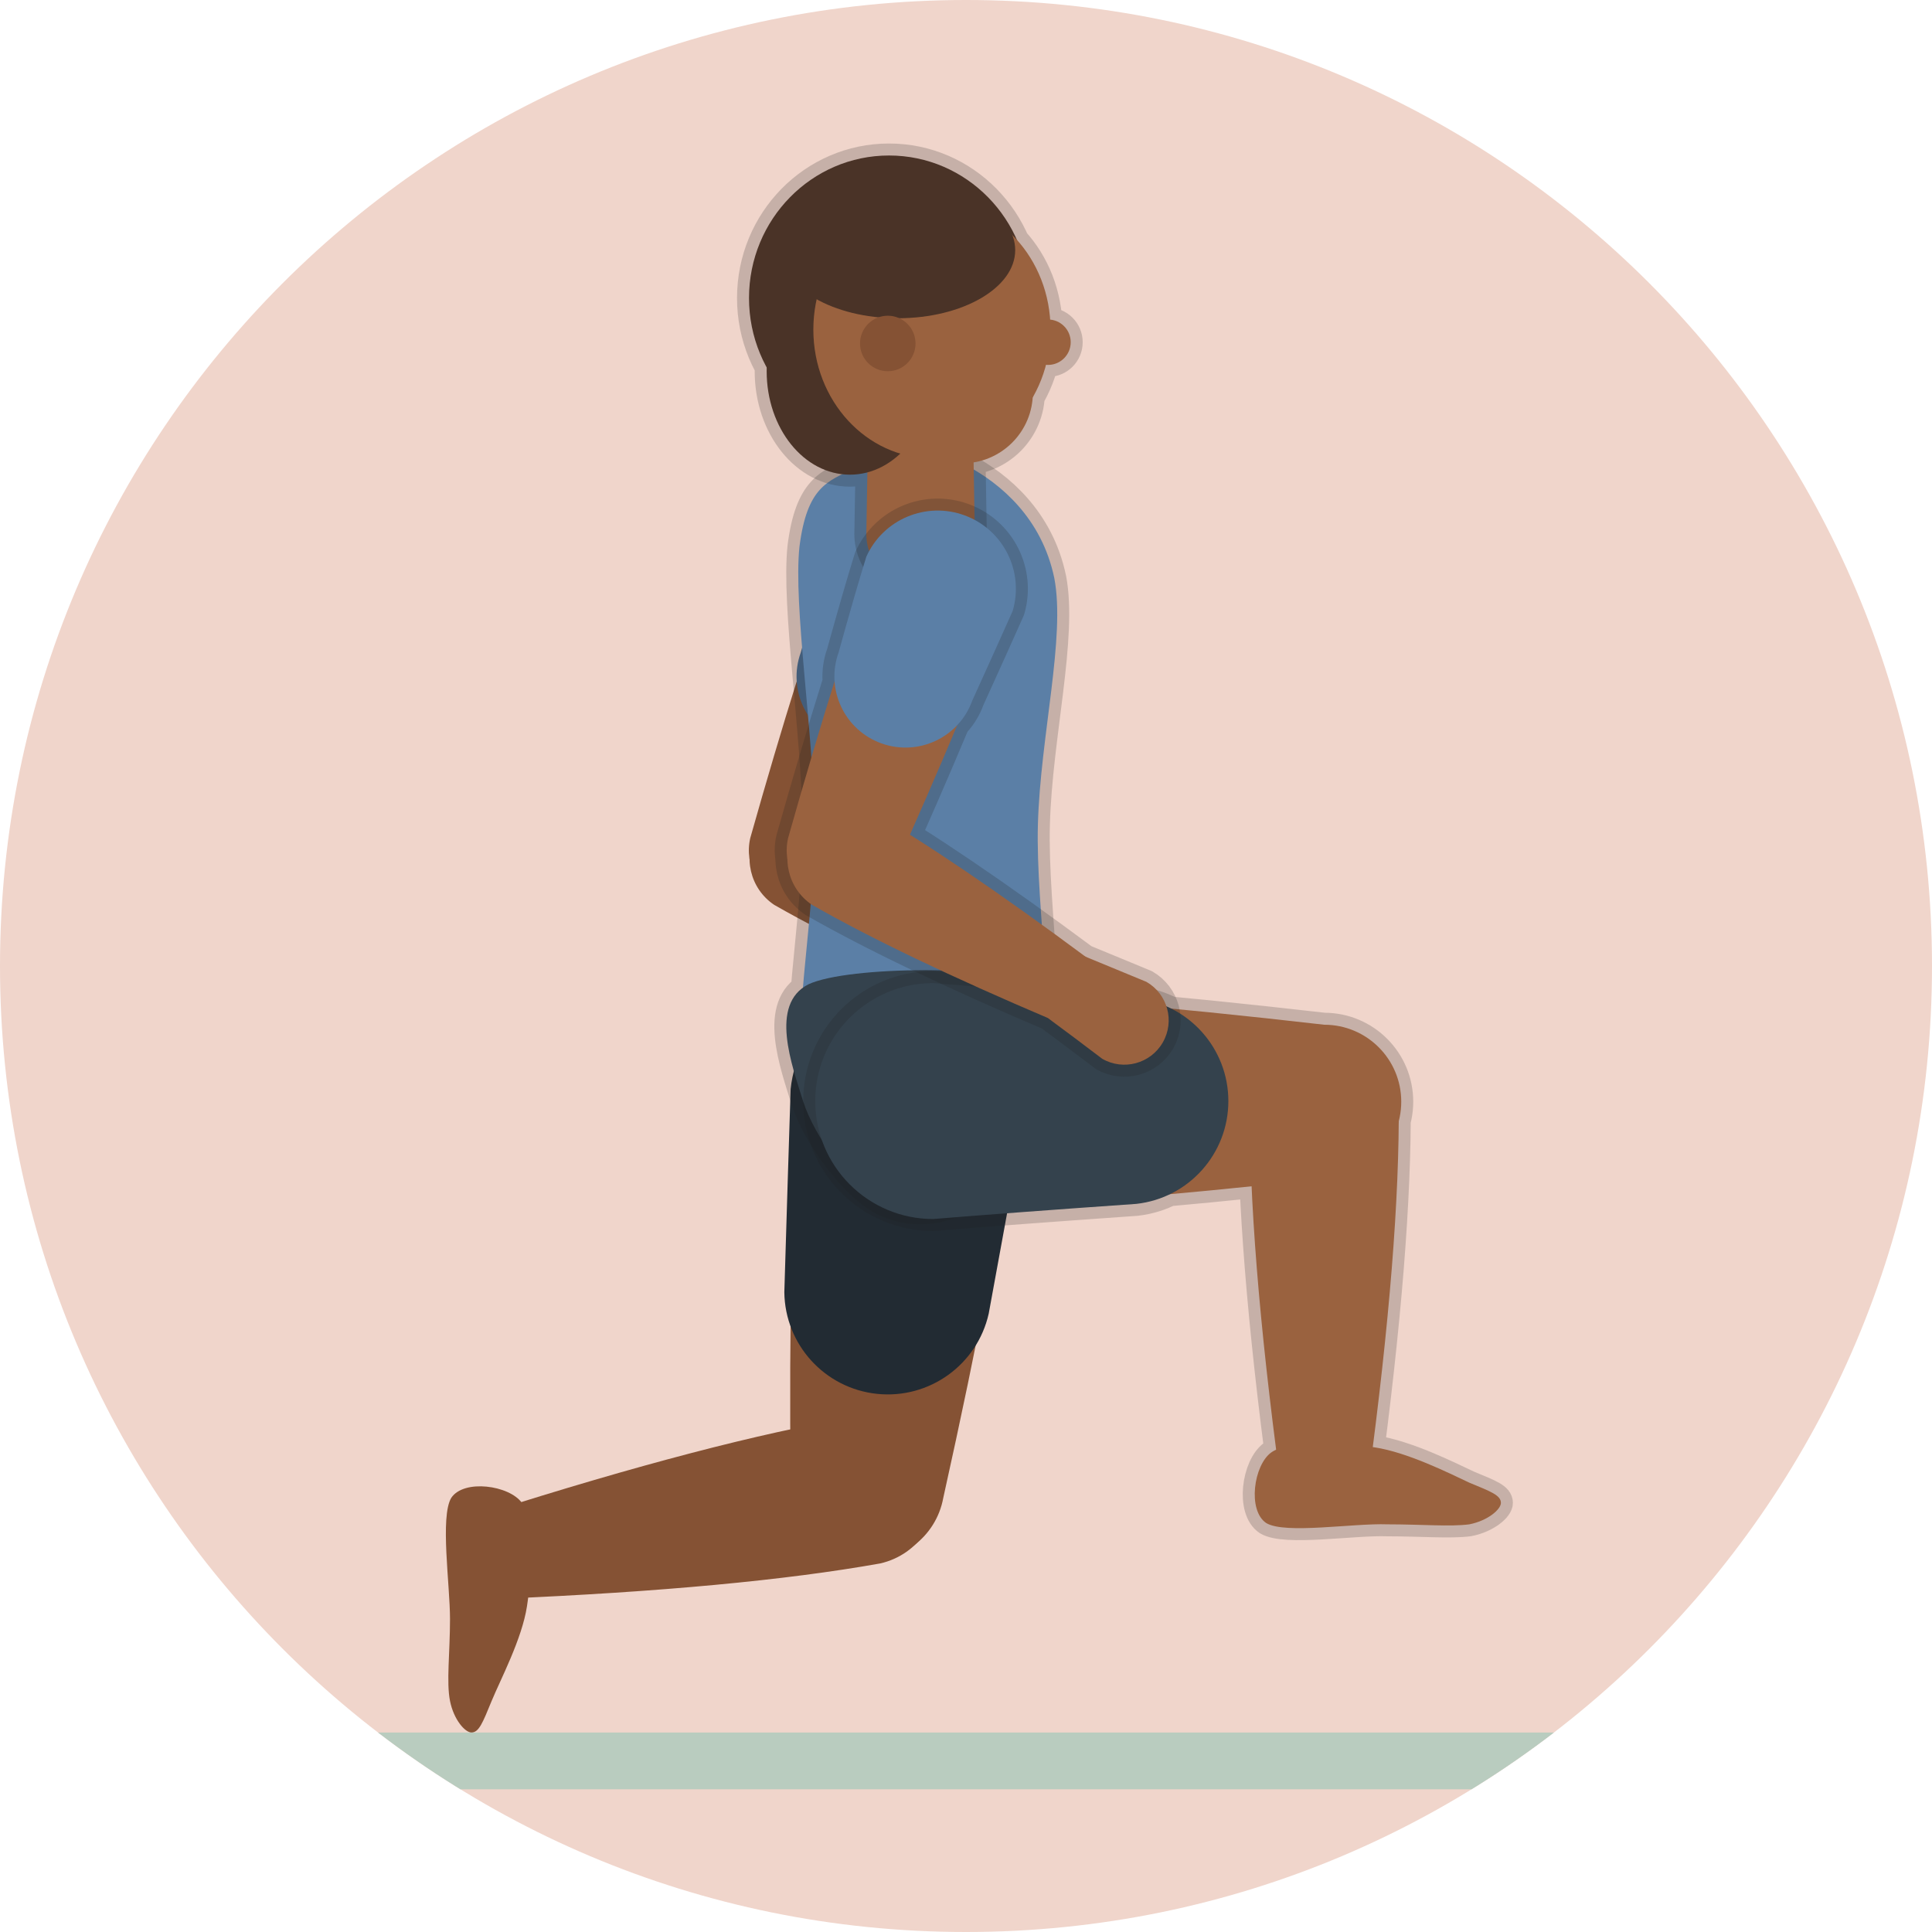
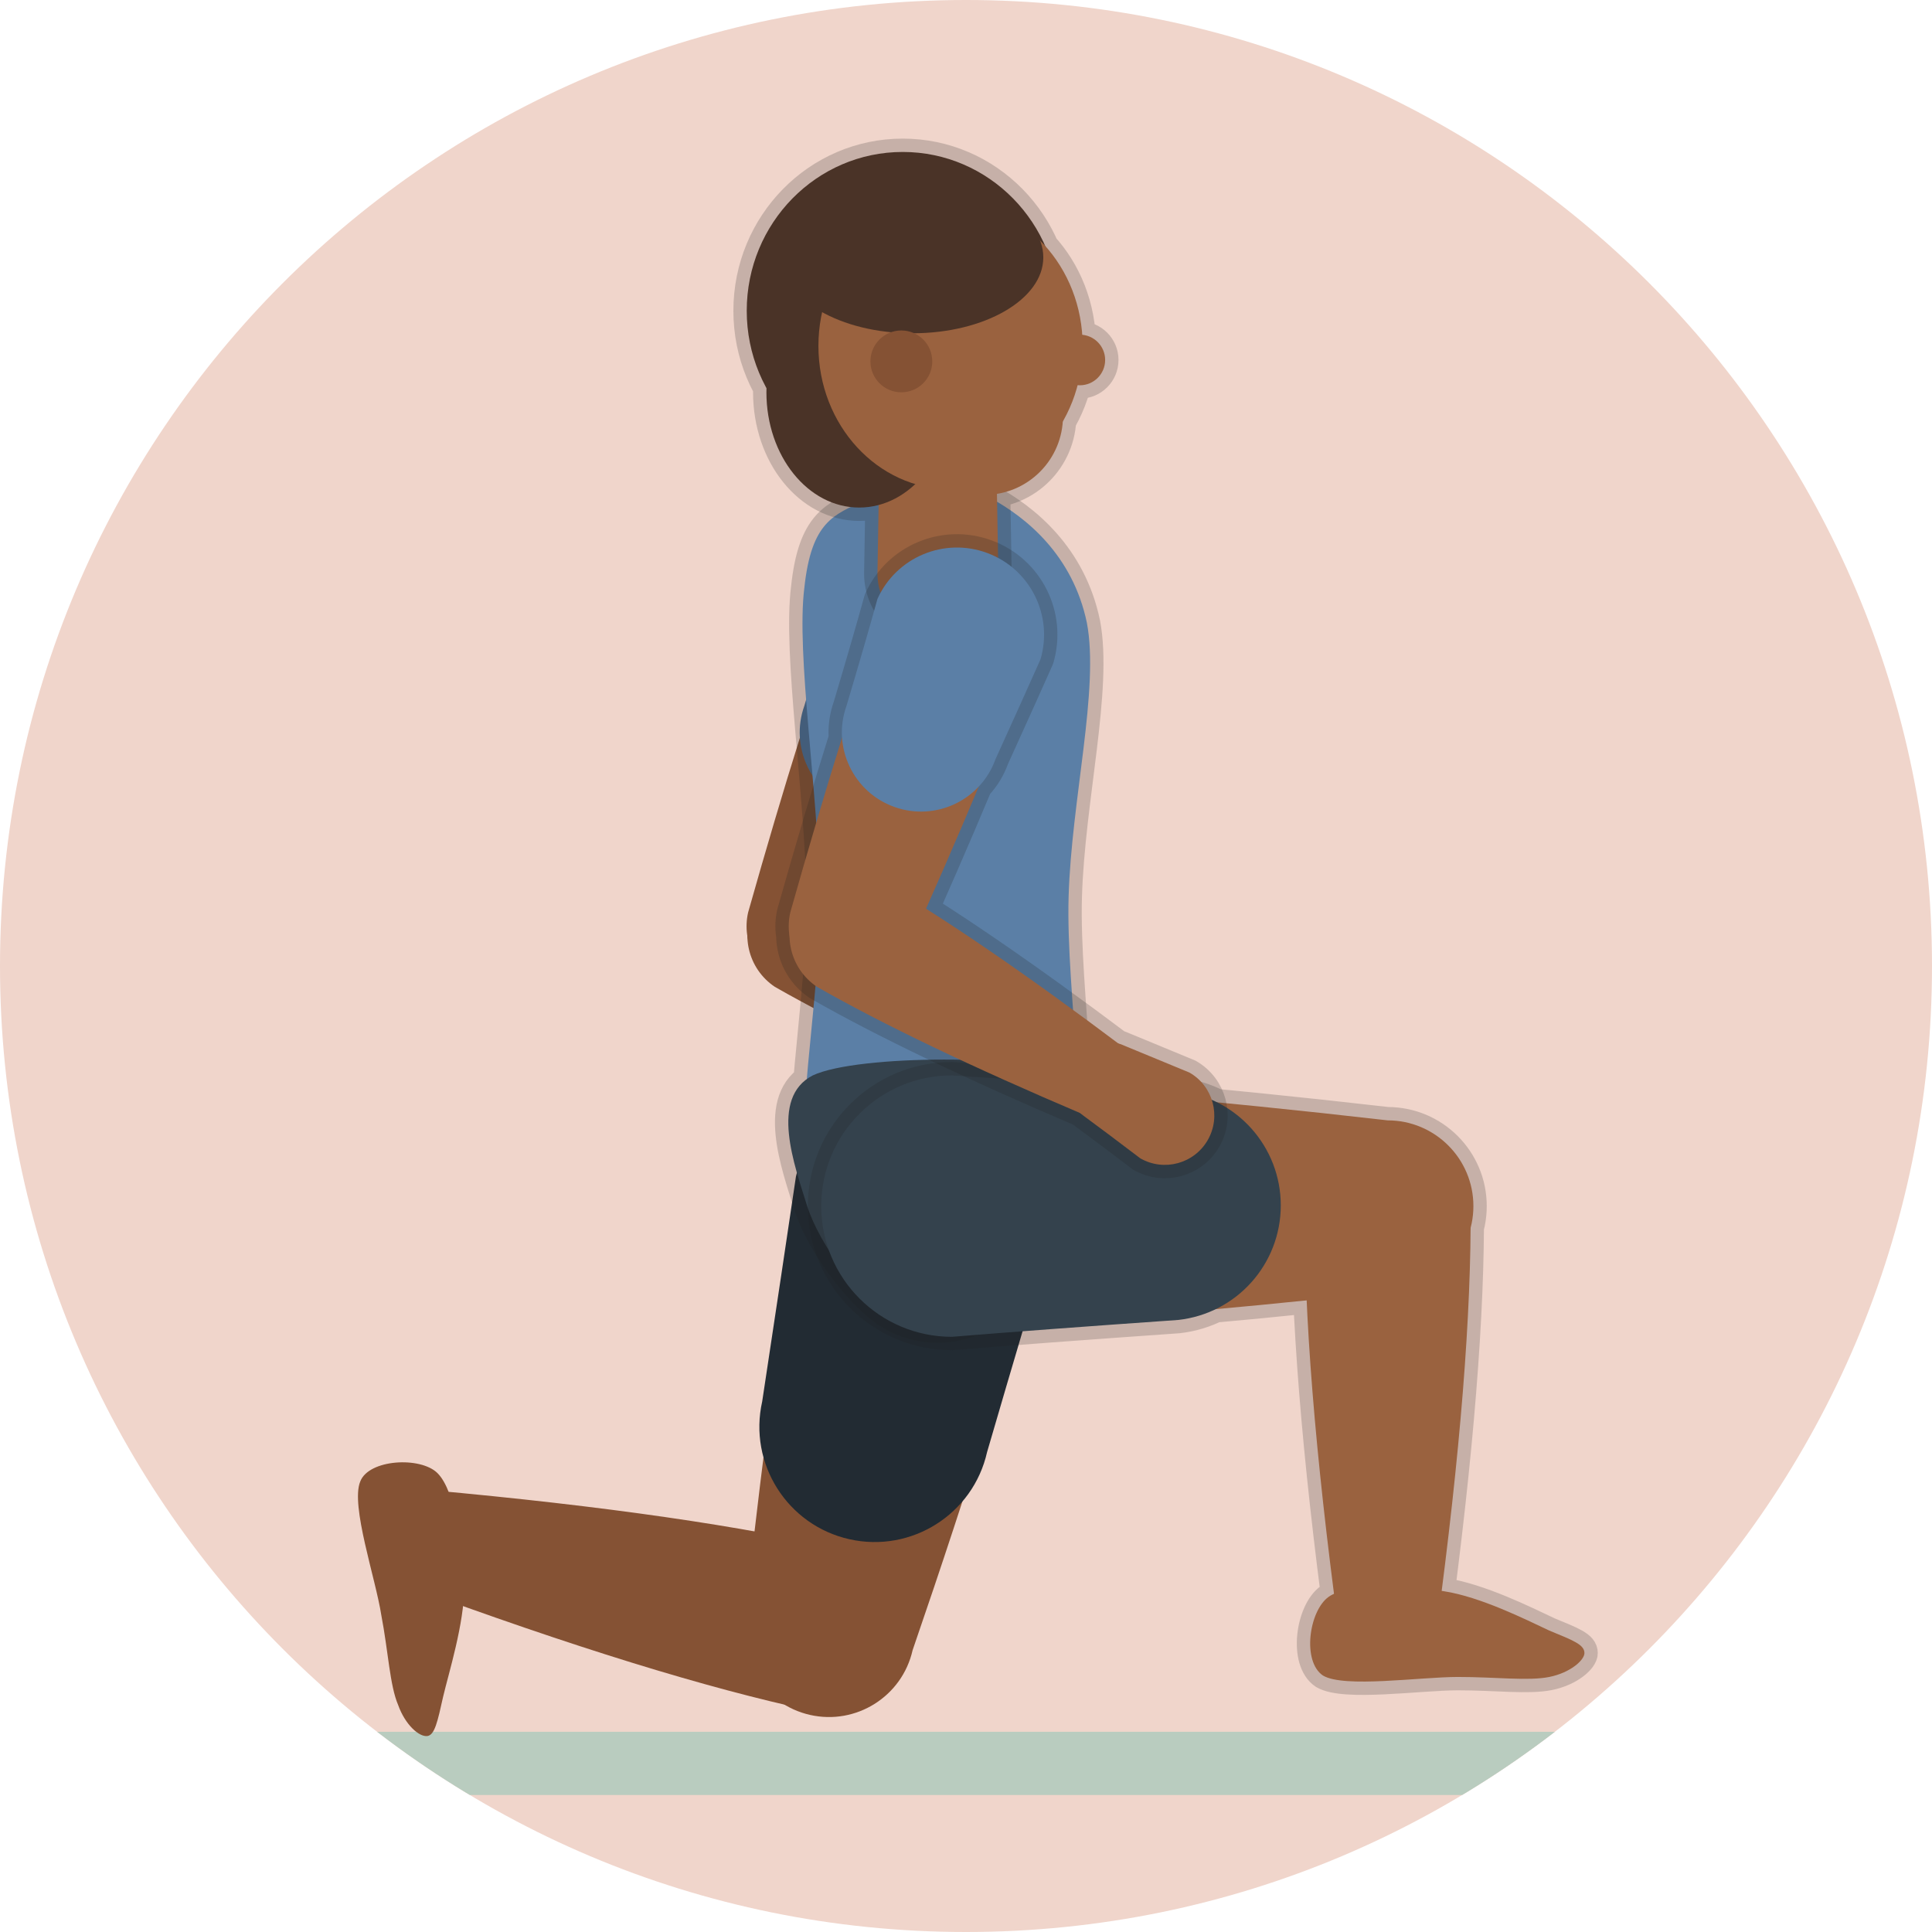
<svg xmlns="http://www.w3.org/2000/svg" viewBox="0 0 200 200" width="400" height="400" role="img" aria-label="Figure in profile holding a lunge with both knees bent at right angles and hands on hips.">
  <circle cx="100" cy="100" r="100" fill="#F0D5CB" />
  <clipPath id="c1dkr74l">
    <circle cx="100" cy="100" r="100" />
  </clipPath>
  <g clip-path="url(#c1dkr74l)">
-     <g transform="translate(100.0 180.0) scale(1.306)">
-       <rect x="-52.892" y="-0.5" width="105.785" height="4.5" rx="2.2" fill="#B9CCBF" />
+     <g transform="translate(100.0 180.0) scale(1.455)">
+       <rect x="-54.5" y="-0.5" width="109" height="4.5" rx="2.2" fill="#B9CCBF" />
      <g>
-         <path d="M-10.2 -93.4Q-13.2 -85.2 -17.1 -71.4A4.4 4.4 0 0 0 -8.9 -68.4Q-3.0 -81.5 -0.0 -89.7A5.4 5.4 0 0 0 -10.2 -93.4Z" fill="#855234" />
-         <path d="M-10.9 -93.7Q-11.8 -90.8 -13.1 -86.1A5.6 5.6 0 0 0 -2.5 -82.3Q-0.5 -86.7 0.7 -89.4A6.2 6.2 0 0 0 -10.9 -93.7Z" fill="#4C6D91" />
-         <path d="M-15.2 -66.1Q-8.2 -62.1 3.8 -57.0A2.8 2.8 0 0 0 6.6 -61.9Q-3.9 -69.7 -10.8 -73.7A4.4 4.4 0 0 0 -15.2 -66.1Z" fill="#855234" />
-         <path d="M3.8 -56.9Q5.3 -55.8 7.8 -53.9A3.5 3.5 0 0 0 11.3 -60.0Q8.4 -61.2 6.7 -61.9A2.9 2.9 0 0 0 3.8 -56.9Z" fill="#855234" />
+         <path d="M-8.6 -80.8Q-11.6 -72.6 -15.5 -58.8A4.4 4.4 0 0 0 -7.3 -55.8Q-1.4 -68.9 1.6 -77.1A5.4 5.4 0 0 0 -8.6 -80.8Z" fill="#855234" />
+         <path d="M-9.3 -81.1Q-10.1 -78.2 -11.5 -73.5A5.6 5.6 0 0 0 -0.9 -69.7Q1.1 -74.1 2.3 -76.8A6.2 6.2 0 0 0 -9.3 -81.1Z" fill="#4C6D91" />
+         <path d="M-13.6 -53.5Q-6.6 -49.5 5.4 -44.4A2.8 2.8 0 0 0 8.2 -49.2Q-2.3 -57.1 -9.2 -61.1A4.4 4.4 0 0 0 -13.6 -53.5Z" fill="#855234" />
+         <path d="M5.4 -44.3Q6.9 -43.2 9.4 -41.3A3.5 3.5 0 0 0 12.9 -47.4Q10.0 -48.6 8.3 -49.3A2.9 2.9 0 0 0 5.4 -44.3Z" fill="#855234" />
      </g>
      <g>
-         <path d="M-8.9 -25.5Q-20.1 -23.6 -38.0 -17.9A3.5 3.5 0 0 0 -36.8 -11.1Q-18.0 -11.9 -6.8 -13.9A5.9 5.9 0 0 0 -8.9 -25.5Z" fill="#855234" />
-         <path d="M-13.2 -51.4Q-14.1 -39.7 -13.9 -20.3A6.1 6.1 0 0 0 -1.8 -19.1Q2.4 -38.0 4.0 -49.6A8.6 8.6 0 0 0 -13.2 -51.4Z" fill="#855234" />
-         <path d="M-13.9 -51.5Q-14.1 -45.4 -14.4 -35.4A8.2 8.2 0 0 0 1.8 -33.7Q3.6 -43.5 4.7 -49.6A9.3 9.3 0 0 0 -13.9 -51.5Z" fill="#222B33" />
-         <path d="M-37.4 -10.9A3.6 3.6 0.0 1 0 -37.4 -18.1A3.6 3.6 0.0 1 0 -37.4 -10.9Z" fill="#855234" />
-         <path d="M-35.2 -18.7C-36.2 -20.1 -39.8 -20.6 -40.8 -19.1C-41.7 -17.6 -40.9 -12.2 -40.9 -9.5C-40.9 -6.8 -41.2 -4.5 -40.9 -3.0C-40.6 -1.5 -39.7 -0.5 -39.2 -0.5C-38.6 -0.5 -38.3 -1.3 -37.6 -3.0C-36.9 -4.7 -35.2 -7.9 -34.8 -10.5C-34.4 -13.1 -34.2 -17.3 -35.2 -18.7Z" fill="#855234" />
+         <path d="M-8.4 -13.4Q-19.5 -16.0 -38.2 -17.7A3.5 3.5 0 0 0 -39.8 -10.9Q-22.2 -4.4 -11.0 -2.0A5.9 5.9 0 0 0 -8.4 -13.4Z" fill="#855234" />
+         <path d="M-11.4 -39.8Q-13.6 -28.2 -15.7 -9.0A6.1 6.1 0 0 0 -3.8 -6.3Q2.5 -24.6 5.4 -36.1A8.6 8.6 0 0 0 -11.4 -39.8Z" fill="#855234" />
+         <path d="M-12.1 -40.0Q-13.0 -33.9 -14.5 -24.0A8.2 8.2 0 0 0 1.5 -20.4Q4.3 -30.0 6.1 -35.9A9.3 9.3 0 0 0 -12.1 -40.0Z" fill="#222B33" />
+         <path d="M-39.0 -10.7A3.6 3.6 0.0 1 0 -39.0 -17.9A3.6 3.6 0.0 1 0 -39.0 -10.7Z" fill="#855234" />
+         <path d="M-37.6 -18.9C-38.8 -20.1 -42.5 -19.9 -43.1 -18.3C-43.8 -16.6 -42.0 -11.4 -41.6 -8.8C-41.1 -6.2 -41.0 -3.8 -40.4 -2.4C-39.9 -1.0 -38.9 -0.1 -38.3 -0.2C-37.8 -0.3 -37.6 -1.2 -37.2 -3.0C-36.8 -4.7 -35.7 -8.2 -35.7 -10.8C-35.8 -13.5 -36.3 -17.6 -37.6 -18.9Z" fill="#855234" />
      </g>
      <g>
-         <path d="M-12.7 -50.5C-14.1 -55.3 -11.9 -65.2 -12.0 -72.5C-12.1 -79.9 -13.7 -89.8 -13.2 -94.5C-12.6 -99.2 -11.0 -99.7 -8.8 -100.7C-6.6 -101.8 -2.6 -102.4 0.1 -100.9C2.7 -99.5 6.0 -96.8 7.0 -92.0C7.9 -87.3 5.9 -79.5 5.7 -72.5C5.5 -65.6 7.4 -55.3 5.8 -50.5C4.3 -45.8 -0.5 -44.0 -3.6 -44.0C-6.7 -44.0 -11.3 -45.8 -12.7 -50.5ZM-12.9 -50.5C-13.8 -53.4 -15.6 -58.2 -12.5 -59.8C-9.3 -61.3 2.9 -61.3 6.1 -59.8C9.2 -58.2 7.2 -53.4 6.2 -50.5C5.1 -47.7 2.1 -44.0 -0.1 -42.7C-2.3 -41.4 -5.0 -41.4 -7.1 -42.7C-9.2 -44.0 -12.0 -47.7 -12.9 -50.5Z" fill="#1E1F1D" stroke="#1E1F1D" stroke-width="1.9" stroke-linejoin="round" opacity="0.2" />
-         <path d="M-12.7 -50.5C-14.1 -55.3 -11.9 -65.2 -12.0 -72.5C-12.1 -79.9 -13.7 -89.8 -13.2 -94.5C-12.6 -99.2 -11.0 -99.7 -8.8 -100.7C-6.6 -101.8 -2.6 -102.4 0.1 -100.9C2.7 -99.5 6.0 -96.8 7.0 -92.0C7.9 -87.3 5.9 -79.5 5.7 -72.5C5.5 -65.6 7.4 -55.3 5.8 -50.5C4.3 -45.8 -0.5 -44.0 -3.6 -44.0C-6.7 -44.0 -11.3 -45.8 -12.7 -50.5Z" fill="#5B7FA6" />
-         <path d="M-12.9 -50.5C-13.8 -53.4 -15.6 -58.2 -12.5 -59.8C-9.3 -61.3 2.9 -61.3 6.1 -59.8C9.2 -58.2 7.2 -53.4 6.2 -50.5C5.1 -47.7 2.1 -44.0 -0.1 -42.7C-2.3 -41.4 -5.0 -41.4 -7.1 -42.7C-9.2 -44.0 -12.0 -47.7 -12.9 -50.5Z" fill="#34424D" />
+         <path d="M-11.1 -37.9C-12.5 -42.7 -10.3 -52.6 -10.4 -59.9C-10.5 -67.3 -12.1 -77.2 -11.5 -81.9C-11.0 -86.6 -9.4 -87.1 -7.2 -88.1C-5.0 -89.2 -0.9 -89.8 1.7 -88.3C4.3 -86.9 7.6 -84.2 8.6 -79.4C9.5 -74.7 7.5 -66.8 7.3 -59.9C7.1 -53.0 9.0 -42.7 7.4 -37.9C5.9 -33.2 1.1 -31.4 -2.0 -31.4C-5.1 -31.4 -9.7 -33.2 -11.1 -37.9ZM-11.3 -37.9C-12.2 -40.8 -14.0 -45.6 -10.9 -47.2C-7.7 -48.7 4.6 -48.7 7.7 -47.2C10.8 -45.6 8.8 -40.8 7.8 -37.9C6.7 -35.1 3.7 -31.4 1.5 -30.1C-0.7 -28.8 -3.4 -28.8 -5.5 -30.1C-7.6 -31.4 -10.4 -35.1 -11.3 -37.9Z" fill="#1E1F1D" stroke="#1E1F1D" stroke-width="1.9" stroke-linejoin="round" opacity="0.2" />
+         <path d="M-11.1 -37.9C-12.5 -42.7 -10.3 -52.6 -10.4 -59.9C-10.5 -67.3 -12.1 -77.2 -11.5 -81.9C-11.0 -86.6 -9.4 -87.1 -7.2 -88.1C-5.0 -89.2 -0.9 -89.8 1.7 -88.3C4.3 -86.9 7.6 -84.2 8.6 -79.4C9.5 -74.7 7.5 -66.8 7.3 -59.9C7.1 -53.0 9.0 -42.7 7.4 -37.9C5.9 -33.2 1.1 -31.4 -2.0 -31.4C-5.1 -31.4 -9.7 -33.2 -11.1 -37.9Z" fill="#5B7FA6" />
+         <path d="M-11.3 -37.9C-12.2 -40.8 -14.0 -45.6 -10.9 -47.2C-7.7 -48.7 4.6 -48.7 7.7 -47.2C10.8 -45.6 8.8 -40.8 7.8 -37.9C6.7 -35.1 3.7 -31.4 1.5 -30.1C-0.7 -28.8 -3.4 -28.8 -5.5 -30.1C-7.6 -31.4 -10.4 -35.1 -11.3 -37.9Z" fill="#34424D" />
      </g>
      <g>
-         <path d="M0.7 -95.5Q0.6 -101.8 0.4 -112.0A4.0 4.0 0 0 0 -7.6 -112.0Q-7.8 -101.8 -7.9 -95.5A4.3 4.3 0 0 0 0.7 -95.5ZM-9.2 -100.2A6.6 8.2 0.0 1 0 -9.2 -116.6A6.6 8.2 0.0 1 0 -9.2 -100.2ZM-6.1 -102.9A11.1 11.3 0.0 1 0 -6.1 -125.5A11.1 11.3 0.0 1 0 -6.1 -102.9ZM-2.7 -101.5A9.4 10.2 0.0 1 0 -2.7 -121.9A9.4 10.2 0.0 1 0 -2.7 -101.5ZM-0.3 -101.1A5.6 5.6 0.0 1 0 -0.3 -112.3A5.6 5.6 0.0 1 0 -0.3 -101.1ZM6.5 -108.9A1.8 1.8 0.0 1 0 6.5 -112.5A1.8 1.8 0.0 1 0 6.5 -108.9ZM-5.4 -112.6A9.3 5.4 0.0 1 0 -5.4 -123.4A9.3 5.4 0.0 1 0 -5.4 -112.6ZM-6.2 -108.4A2.2 2.2 0.0 1 0 -6.2 -112.8A2.2 2.2 0.0 1 0 -6.2 -108.4Z" fill="#1E1F1D" stroke="#1E1F1D" stroke-width="1.9" stroke-linejoin="round" opacity="0.2" />
-         <path d="M0.7 -95.5Q0.6 -101.8 0.4 -112.0A4.0 4.0 0 0 0 -7.6 -112.0Q-7.8 -101.8 -7.9 -95.5A4.3 4.3 0 0 0 0.7 -95.5Z" fill="#9A623F" />
-         <path d="M-9.2 -100.2A6.6 8.2 0.0 1 0 -9.2 -116.6A6.6 8.2 0.0 1 0 -9.2 -100.2Z" fill="#4A3327" />
-         <path d="M-6.1 -102.9A11.1 11.3 0.0 1 0 -6.1 -125.5A11.1 11.3 0.0 1 0 -6.1 -102.9Z" fill="#4A3327" />
-         <path d="M-2.7 -101.5A9.4 10.2 0.0 1 0 -2.7 -121.9A9.4 10.2 0.0 1 0 -2.7 -101.5Z" fill="#9A623F" />
-         <path d="M-0.3 -101.1A5.6 5.6 0.0 1 0 -0.3 -112.3A5.6 5.6 0.0 1 0 -0.3 -101.1Z" fill="#9A623F" />
-         <path d="M6.5 -108.9A1.8 1.8 0.0 1 0 6.5 -112.5A1.8 1.8 0.0 1 0 6.5 -108.9Z" fill="#9A623F" />
-         <path d="M-5.4 -112.6A9.3 5.4 0.0 1 0 -5.4 -123.4A9.3 5.4 0.0 1 0 -5.4 -112.6Z" fill="#4A3327" />
-         <path d="M-6.2 -108.4A2.2 2.2 0.0 1 0 -6.2 -112.8A2.2 2.2 0.0 1 0 -6.2 -108.4Z" fill="#855234" />
+         <path d="M2.3 -82.9Q2.2 -89.2 2.0 -99.4A4.0 4.0 0 0 0 -6.0 -99.4Q-6.2 -89.2 -6.3 -82.9A4.3 4.3 0 0 0 2.3 -82.9ZM-7.6 -87.6A6.6 8.2 0.0 1 0 -7.6 -104.0A6.6 8.2 0.0 1 0 -7.6 -87.6ZM-4.5 -90.3A11.1 11.3 0.0 1 0 -4.5 -112.9A11.1 11.3 0.0 1 0 -4.5 -90.3ZM-1.1 -88.9A9.4 10.2 0.0 1 0 -1.1 -109.3A9.4 10.2 0.0 1 0 -1.1 -88.9ZM1.3 -88.5A5.6 5.6 0.0 1 0 1.3 -99.7A5.6 5.6 0.0 1 0 1.3 -88.5ZM8.1 -96.3A1.8 1.8 0.0 1 0 8.1 -99.9A1.8 1.8 0.0 1 0 8.1 -96.3ZM-3.8 -100.0A9.3 5.4 0.0 1 0 -3.8 -110.8A9.3 5.4 0.0 1 0 -3.8 -100.0ZM-4.6 -95.8A2.2 2.2 0.0 1 0 -4.6 -100.2A2.2 2.2 0.0 1 0 -4.6 -95.8Z" fill="#1E1F1D" stroke="#1E1F1D" stroke-width="1.9" stroke-linejoin="round" opacity="0.2" />
+         <path d="M2.3 -82.9Q2.2 -89.2 2.0 -99.4A4.0 4.0 0 0 0 -6.0 -99.4Q-6.2 -89.2 -6.3 -82.9A4.3 4.3 0 0 0 2.3 -82.9Z" fill="#9A623F" />
+         <path d="M-7.6 -87.6A6.6 8.2 0.0 1 0 -7.6 -104.0A6.6 8.2 0.0 1 0 -7.6 -87.6Z" fill="#4A3327" />
+         <path d="M-4.5 -90.3A11.1 11.3 0.0 1 0 -4.5 -112.9A11.1 11.3 0.0 1 0 -4.5 -90.3Z" fill="#4A3327" />
+         <path d="M-1.1 -88.9A9.4 10.2 0.0 1 0 -1.1 -109.3A9.4 10.2 0.0 1 0 -1.1 -88.9Z" fill="#9A623F" />
+         <path d="M1.3 -88.5A5.6 5.6 0.0 1 0 1.3 -99.7A5.6 5.6 0.0 1 0 1.3 -88.5Z" fill="#9A623F" />
+         <path d="M8.1 -96.3A1.8 1.8 0.0 1 0 8.1 -99.9A1.8 1.8 0.0 1 0 8.1 -96.3Z" fill="#9A623F" />
+         <path d="M-3.8 -100.0A9.3 5.4 0.0 1 0 -3.8 -110.8A9.3 5.4 0.0 1 0 -3.8 -100.0Z" fill="#4A3327" />
+         <path d="M-4.6 -95.8A2.2 2.2 0.0 1 0 -4.6 -100.2A2.2 2.2 0.0 1 0 -4.6 -95.8Z" fill="#855234" />
      </g>
      <g>
-         <path d="M22.5 -50.5Q22.4 -39.1 24.9 -20.5A3.5 3.5 0 0 0 31.9 -20.5Q34.4 -39.1 34.3 -50.5A5.9 5.9 0 0 0 22.5 -50.5ZM-2.6 -41.9Q9.2 -42.3 28.4 -44.4A6.1 6.1 0 0 0 28.4 -56.6Q9.2 -58.8 -2.6 -59.2A8.6 8.6 0 0 0 -2.6 -41.9ZM-2.6 -41.2Q3.5 -41.7 13.5 -42.4A8.2 8.2 0 0 0 13.5 -58.7Q3.5 -59.4 -2.6 -59.9A9.3 9.3 0 0 0 -2.6 -41.2ZM28.4 -16.9A3.6 3.6 0.0 1 0 28.4 -24.1A3.6 3.6 0.0 1 0 28.4 -16.9ZM24.2 -22.7C22.8 -21.7 22.3 -18.1 23.8 -17.1C25.3 -16.2 30.7 -17.1 33.4 -17.0C36.1 -17.0 38.4 -16.8 39.9 -17.0C41.4 -17.3 42.4 -18.2 42.4 -18.7C42.4 -19.3 41.6 -19.6 39.9 -20.3C38.2 -21.1 35.0 -22.7 32.4 -23.1C29.8 -23.5 25.6 -23.7 24.2 -22.7Z" fill="#1E1F1D" stroke="#1E1F1D" stroke-width="1.9" stroke-linejoin="round" opacity="0.2" />
-         <path d="M22.5 -50.5Q22.4 -39.1 24.9 -20.5A3.5 3.5 0 0 0 31.9 -20.5Q34.4 -39.1 34.3 -50.5A5.9 5.9 0 0 0 22.5 -50.5Z" fill="#9A623F" />
-         <path d="M-2.6 -41.9Q9.2 -42.3 28.4 -44.4A6.1 6.1 0 0 0 28.4 -56.6Q9.2 -58.8 -2.6 -59.2A8.6 8.6 0 0 0 -2.6 -41.9Z" fill="#9A623F" />
-         <path d="M-2.6 -41.2Q3.5 -41.7 13.5 -42.4A8.2 8.2 0 0 0 13.5 -58.7Q3.5 -59.4 -2.6 -59.9A9.3 9.3 0 0 0 -2.6 -41.2Z" fill="#34424D" />
-         <path d="M28.4 -16.9A3.6 3.6 0.0 1 0 28.4 -24.1A3.6 3.6 0.0 1 0 28.4 -16.9Z" fill="#9A623F" />
-         <path d="M24.2 -22.7C22.8 -21.7 22.3 -18.1 23.8 -17.1C25.3 -16.2 30.7 -17.1 33.4 -17.0C36.1 -17.0 38.4 -16.8 39.9 -17.0C41.4 -17.3 42.4 -18.2 42.4 -18.7C42.4 -19.3 41.6 -19.6 39.9 -20.3C38.2 -21.1 35.0 -22.7 32.4 -23.1C29.8 -23.5 25.6 -23.7 24.2 -22.7Z" fill="#9A623F" />
+         <path d="M24.1 -37.9Q24.0 -26.5 26.5 -7.9A3.5 3.5 0 0 0 33.5 -7.9Q36.0 -26.5 35.9 -37.9A5.9 5.9 0 0 0 24.1 -37.9ZM-1.0 -29.3Q10.8 -29.7 30.0 -31.8A6.1 6.1 0 0 0 30.0 -44.0Q10.8 -46.2 -1.0 -46.6A8.6 8.6 0 0 0 -1.0 -29.3ZM-1.0 -28.6Q5.1 -29.1 15.1 -29.8A8.2 8.2 0 0 0 15.1 -46.1Q5.1 -46.8 -1.0 -47.2A9.3 9.3 0 0 0 -1.0 -28.6ZM30.0 -4.3A3.6 3.6 0.0 1 0 30.0 -11.5A3.6 3.6 0.0 1 0 30.0 -4.3ZM25.8 -10.1C24.4 -9.1 23.9 -5.5 25.4 -4.5C26.9 -3.6 32.3 -4.4 35.0 -4.4C37.7 -4.4 40.0 -4.1 41.5 -4.4C43.0 -4.7 44.0 -5.6 44.0 -6.1C44.0 -6.7 43.2 -7.0 41.5 -7.7C39.8 -8.5 36.6 -10.1 34.0 -10.5C31.4 -10.9 27.2 -11.1 25.8 -10.1Z" fill="#1E1F1D" stroke="#1E1F1D" stroke-width="1.9" stroke-linejoin="round" opacity="0.2" />
+         <path d="M24.1 -37.9Q24.0 -26.5 26.5 -7.9A3.5 3.5 0 0 0 33.5 -7.9Q36.0 -26.5 35.9 -37.9A5.9 5.9 0 0 0 24.1 -37.9Z" fill="#9A623F" />
+         <path d="M-1.0 -29.3Q10.8 -29.7 30.0 -31.8A6.1 6.1 0 0 0 30.0 -44.0Q10.8 -46.2 -1.0 -46.6A8.6 8.6 0 0 0 -1.0 -29.3Z" fill="#9A623F" />
+         <path d="M-1.0 -28.6Q5.1 -29.1 15.1 -29.8A8.2 8.2 0 0 0 15.1 -46.1Q5.1 -46.8 -1.0 -47.2A9.3 9.3 0 0 0 -1.0 -28.6Z" fill="#34424D" />
+         <path d="M30.0 -4.3A3.6 3.6 0.0 1 0 30.0 -11.5A3.6 3.6 0.0 1 0 30.0 -4.3Z" fill="#9A623F" />
+         <path d="M25.8 -10.1C24.4 -9.1 23.9 -5.5 25.4 -4.5C26.9 -3.6 32.3 -4.4 35.0 -4.4C37.7 -4.4 40.0 -4.1 41.5 -4.4C43.0 -4.7 44.0 -5.6 44.0 -6.1C44.0 -6.7 43.2 -7.0 41.5 -7.7C39.8 -8.5 36.6 -10.1 34.0 -10.5C31.4 -10.9 27.2 -11.1 25.8 -10.1Z" fill="#9A623F" />
      </g>
      <g>
-         <path d="M-7.2 -93.4Q-10.2 -85.2 -14.1 -71.4A4.4 4.4 0 0 0 -5.9 -68.4Q-0.0 -81.5 3.0 -89.7A5.4 5.4 0 0 0 -7.2 -93.4ZM-7.9 -93.7Q-8.8 -90.8 -10.1 -86.1A5.6 5.6 0 0 0 0.5 -82.3Q2.5 -86.7 3.7 -89.4A6.2 6.2 0 0 0 -7.9 -93.7ZM-12.2 -66.1Q-5.2 -62.1 6.8 -57.0A2.8 2.8 0 0 0 9.6 -61.9Q-0.9 -69.7 -7.8 -73.7A4.4 4.4 0 0 0 -12.2 -66.1ZM6.8 -56.9Q8.3 -55.8 10.8 -53.9A3.5 3.5 0 0 0 14.3 -60.0Q11.4 -61.2 9.7 -61.9A2.9 2.9 0 0 0 6.8 -56.9Z" fill="#1E1F1D" stroke="#1E1F1D" stroke-width="1.9" stroke-linejoin="round" opacity="0.2" />
-         <path d="M-7.2 -93.4Q-10.2 -85.2 -14.1 -71.4A4.4 4.4 0 0 0 -5.9 -68.4Q-0.0 -81.5 3.0 -89.7A5.4 5.4 0 0 0 -7.2 -93.4Z" fill="#9A623F" />
-         <path d="M-7.9 -93.7Q-8.8 -90.8 -10.1 -86.1A5.6 5.6 0 0 0 0.5 -82.3Q2.5 -86.7 3.7 -89.4A6.2 6.2 0 0 0 -7.9 -93.7Z" fill="#5B7FA6" />
-         <path d="M-12.2 -66.1Q-5.2 -62.1 6.8 -57.0A2.8 2.8 0 0 0 9.6 -61.9Q-0.9 -69.7 -7.8 -73.7A4.4 4.4 0 0 0 -12.2 -66.1Z" fill="#9A623F" />
-         <path d="M6.8 -56.9Q8.3 -55.8 10.8 -53.9A3.5 3.5 0 0 0 14.3 -60.0Q11.4 -61.2 9.7 -61.9A2.9 2.9 0 0 0 6.8 -56.9Z" fill="#9A623F" />
+         <path d="M-5.6 -80.8Q-8.6 -72.6 -12.5 -58.8A4.4 4.4 0 0 0 -4.3 -55.8Q1.6 -68.9 4.6 -77.1A5.4 5.4 0 0 0 -5.6 -80.8ZM-6.3 -81.1Q-7.1 -78.2 -8.5 -73.5A5.6 5.6 0 0 0 2.1 -69.7Q4.1 -74.1 5.3 -76.8A6.2 6.2 0 0 0 -6.3 -81.1ZM-10.6 -53.5Q-3.6 -49.5 8.4 -44.4A2.8 2.8 0 0 0 11.2 -49.2Q0.7 -57.1 -6.2 -61.1A4.4 4.4 0 0 0 -10.6 -53.5ZM8.4 -44.3Q9.9 -43.2 12.4 -41.3A3.5 3.5 0 0 0 15.9 -47.4Q13.0 -48.6 11.3 -49.3A2.9 2.9 0 0 0 8.4 -44.3Z" fill="#1E1F1D" stroke="#1E1F1D" stroke-width="1.9" stroke-linejoin="round" opacity="0.2" />
+         <path d="M-5.6 -80.8Q-8.6 -72.6 -12.5 -58.8A4.4 4.4 0 0 0 -4.3 -55.8Q1.6 -68.9 4.6 -77.1A5.4 5.4 0 0 0 -5.6 -80.8Z" fill="#9A623F" />
+         <path d="M-6.3 -81.1Q-7.1 -78.2 -8.5 -73.5A5.6 5.6 0 0 0 2.1 -69.7Q4.1 -74.1 5.3 -76.8A6.2 6.2 0 0 0 -6.3 -81.1Z" fill="#5B7FA6" />
+         <path d="M-10.6 -53.5Q-3.6 -49.5 8.4 -44.4A2.8 2.8 0 0 0 11.2 -49.2Q0.7 -57.1 -6.2 -61.1A4.4 4.4 0 0 0 -10.6 -53.5Z" fill="#9A623F" />
+         <path d="M8.4 -44.3Q9.9 -43.2 12.4 -41.3A3.5 3.5 0 0 0 15.9 -47.4Q13.0 -48.6 11.3 -49.3A2.9 2.9 0 0 0 8.4 -44.3Z" fill="#9A623F" />
      </g>
    </g>
  </g>
</svg>
